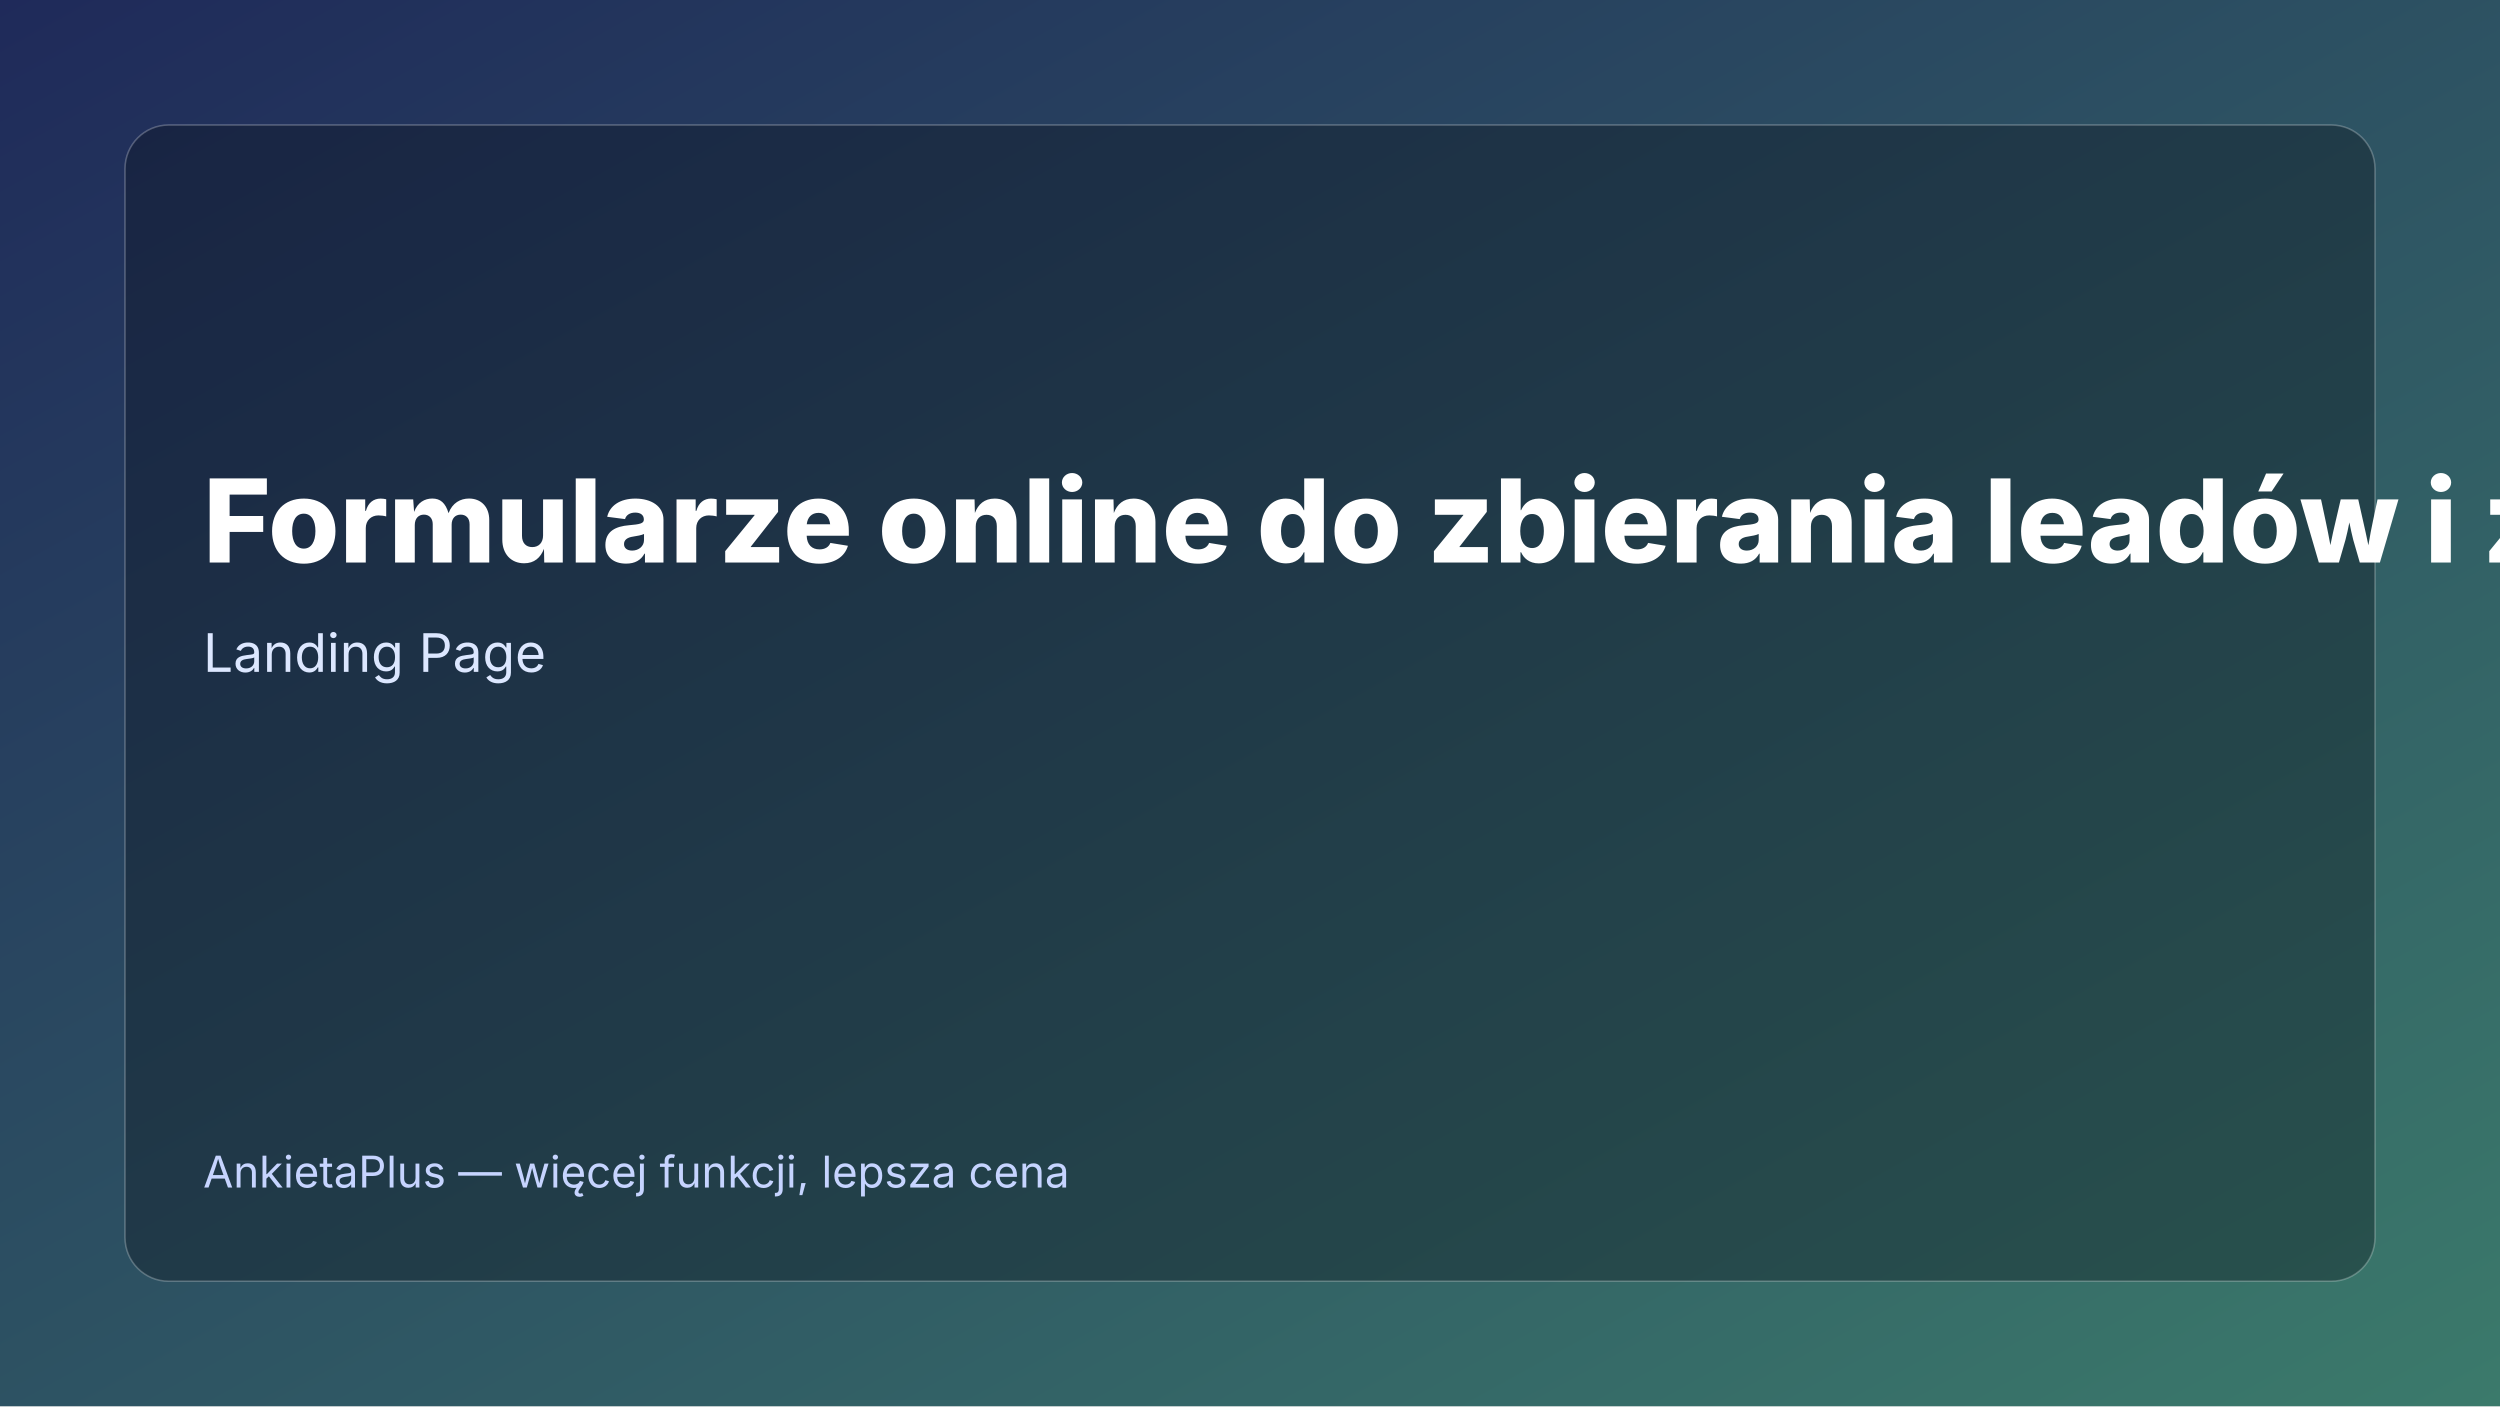
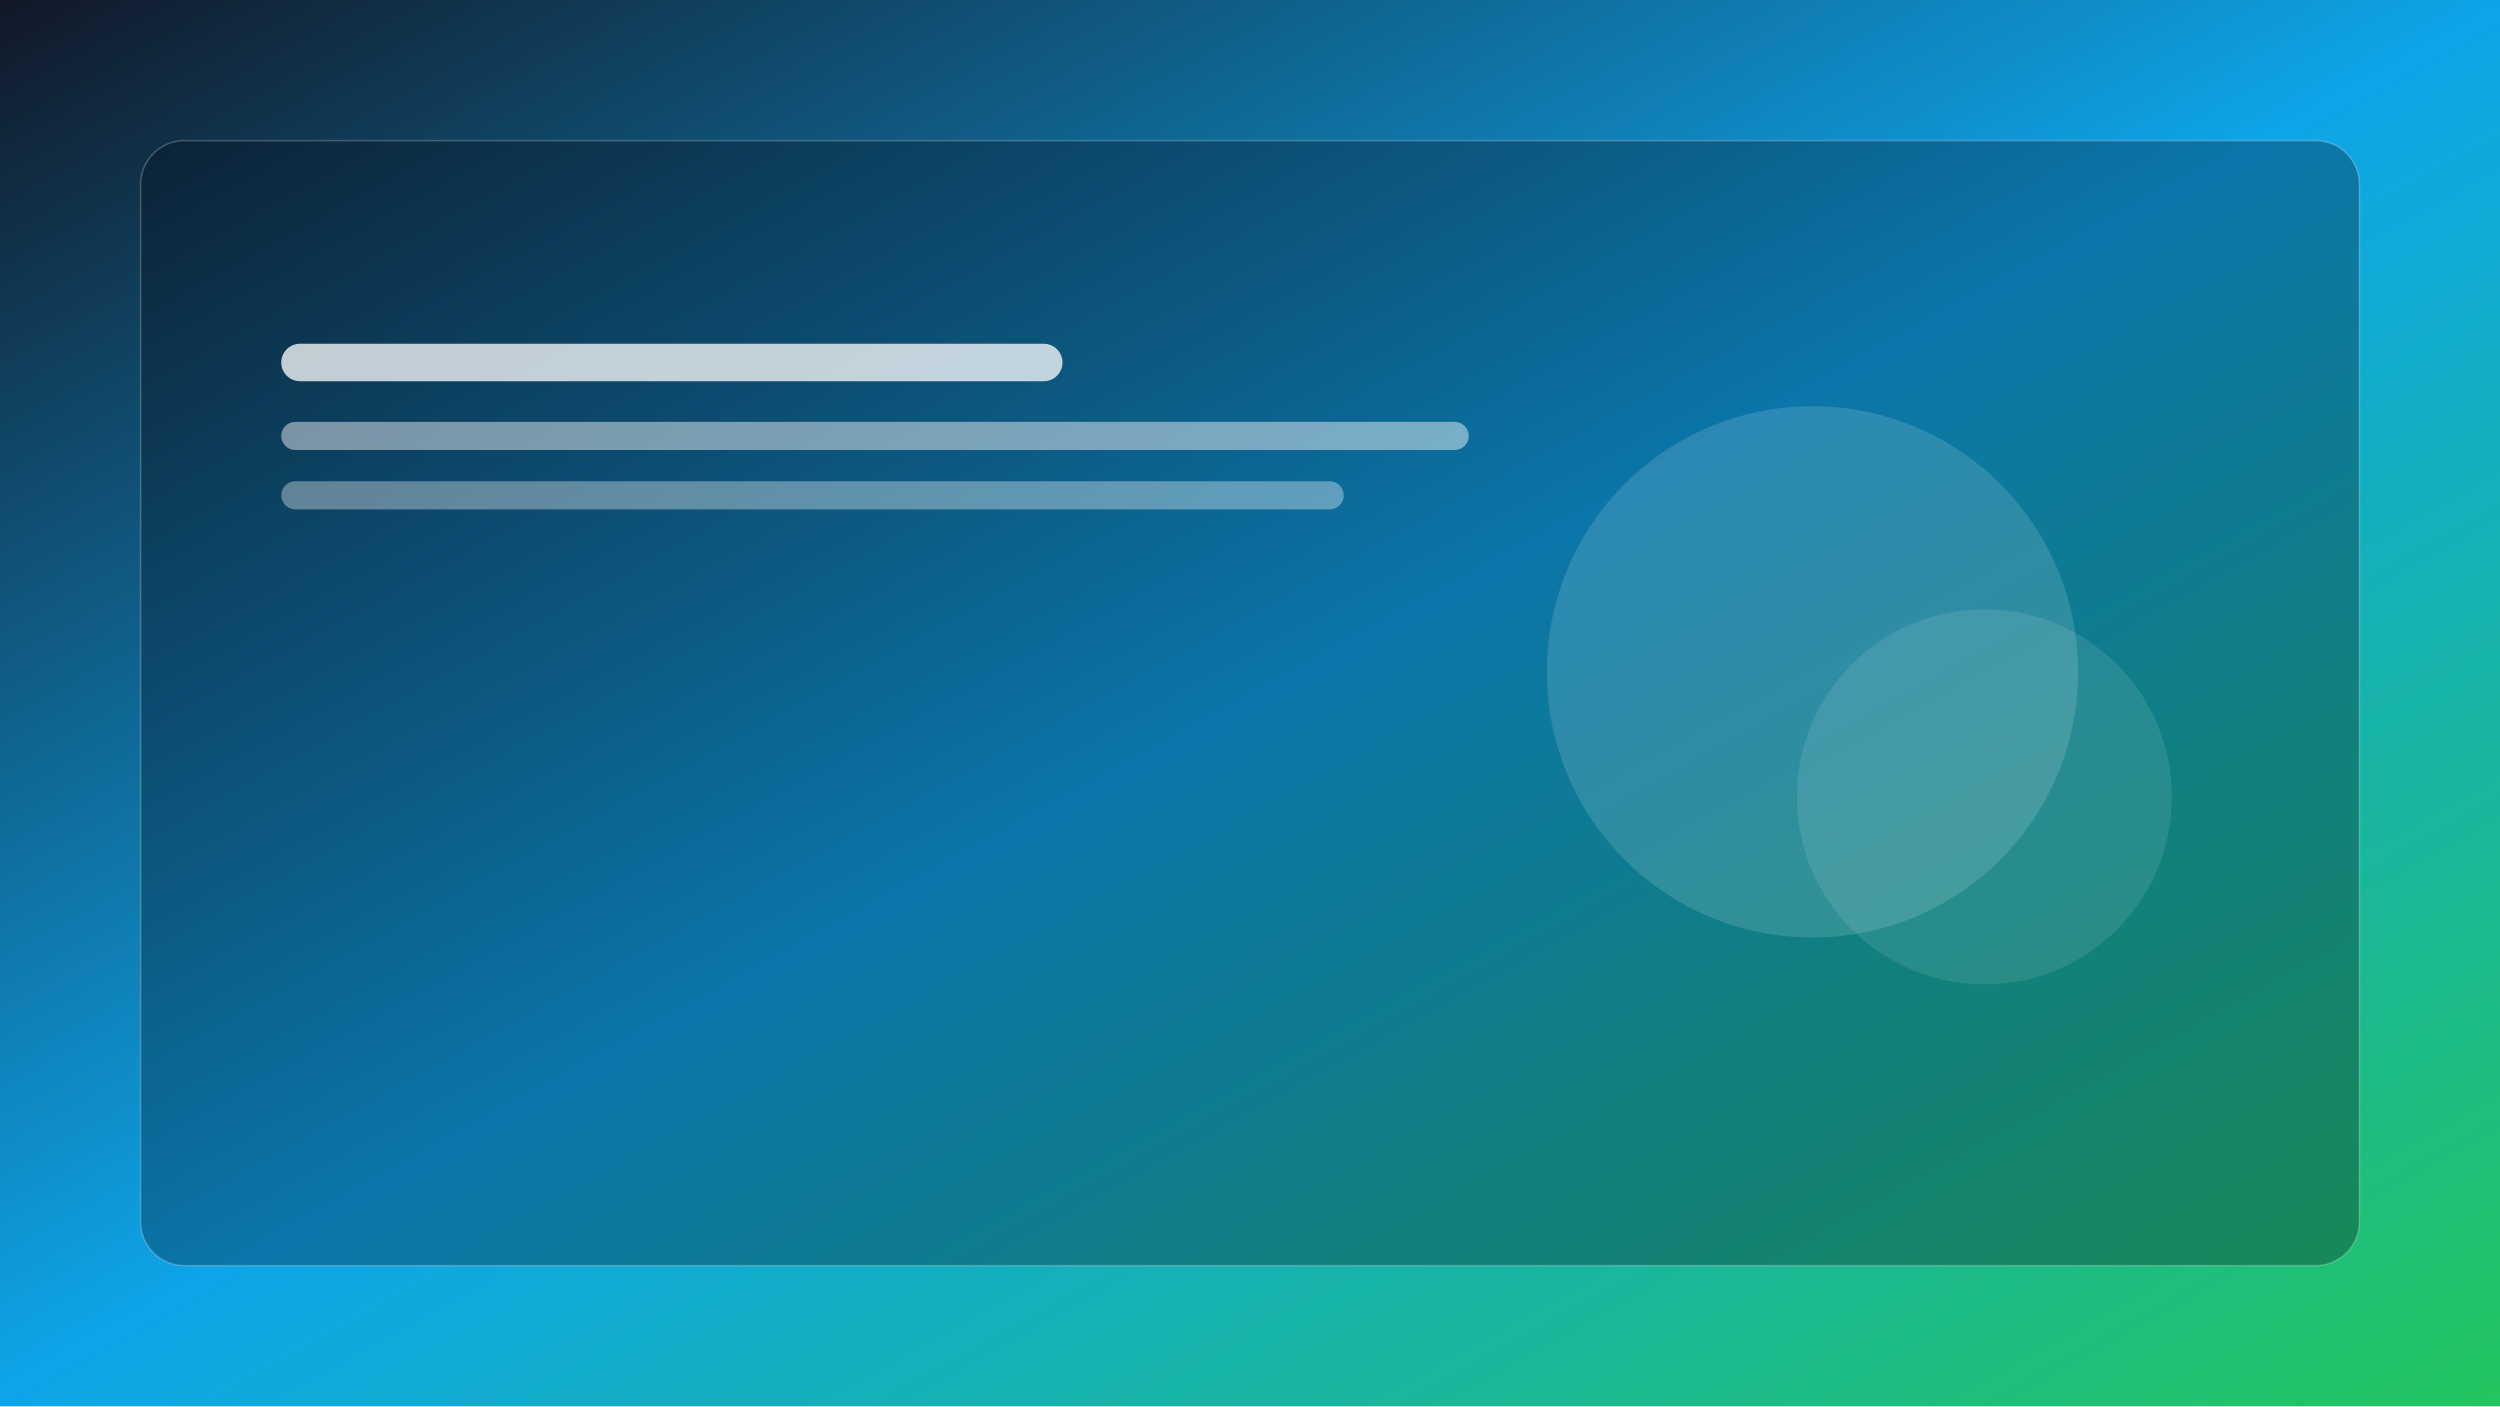
<svg xmlns="http://www.w3.org/2000/svg" width="1600" height="900" viewBox="0 0 1600 900">
  <defs>
    <linearGradient id="g" x1="0" y1="0" x2="1" y2="1">
-       <stop offset="0%" stop-color="#1f2a5a" />
-       <stop offset="100%" stop-color="#3b7a6b" />
+       <stop offset="0" stop-color="#111827" />
+       <stop offset="0.5" stop-color="#0ea5e9" />
+       <stop offset="1" stop-color="#22c55e" />
    </linearGradient>
  </defs>
  <rect width="1600" height="900" fill="url(#g)" />
-   <rect x="80" y="80" width="1440" height="740" rx="28" fill="rgba(10,15,25,0.35)" stroke="rgba(255,255,255,.25)" />
-   <text x="130" y="360" fill="#fff" font-size="74" font-family="Inter, Arial" font-weight="800">Formularze online do zbierania leadów i zgłoszeń</text>
-   <text x="130" y="430" fill="#dce7ff" font-size="34" font-family="Inter, Arial">Landing Page</text>
-   <text x="130" y="760" fill="#c6d4ff" font-size="28" font-family="Inter, Arial">AnkietaPlus — więcej funkcji, lepsza cena</text>
+   <rect x="90" y="90" width="1420" height="720" rx="28" fill="rgba(5,8,20,.30)" stroke="rgba(255,255,255,.22)" />
+   <rect x="180" y="220" width="500" height="24" rx="12" fill="rgba(255,255,255,.75)" />
+   <rect x="180" y="270" width="760" height="18" rx="9" fill="rgba(255,255,255,.45)" />
+   <rect x="180" y="308" width="680" height="18" rx="9" fill="rgba(255,255,255,.35)" />
+   <circle cx="1160" cy="430" r="170" fill="rgba(255,255,255,.14)" />
+   <circle cx="1270" cy="510" r="120" fill="rgba(255,255,255,.1)" />
</svg>
